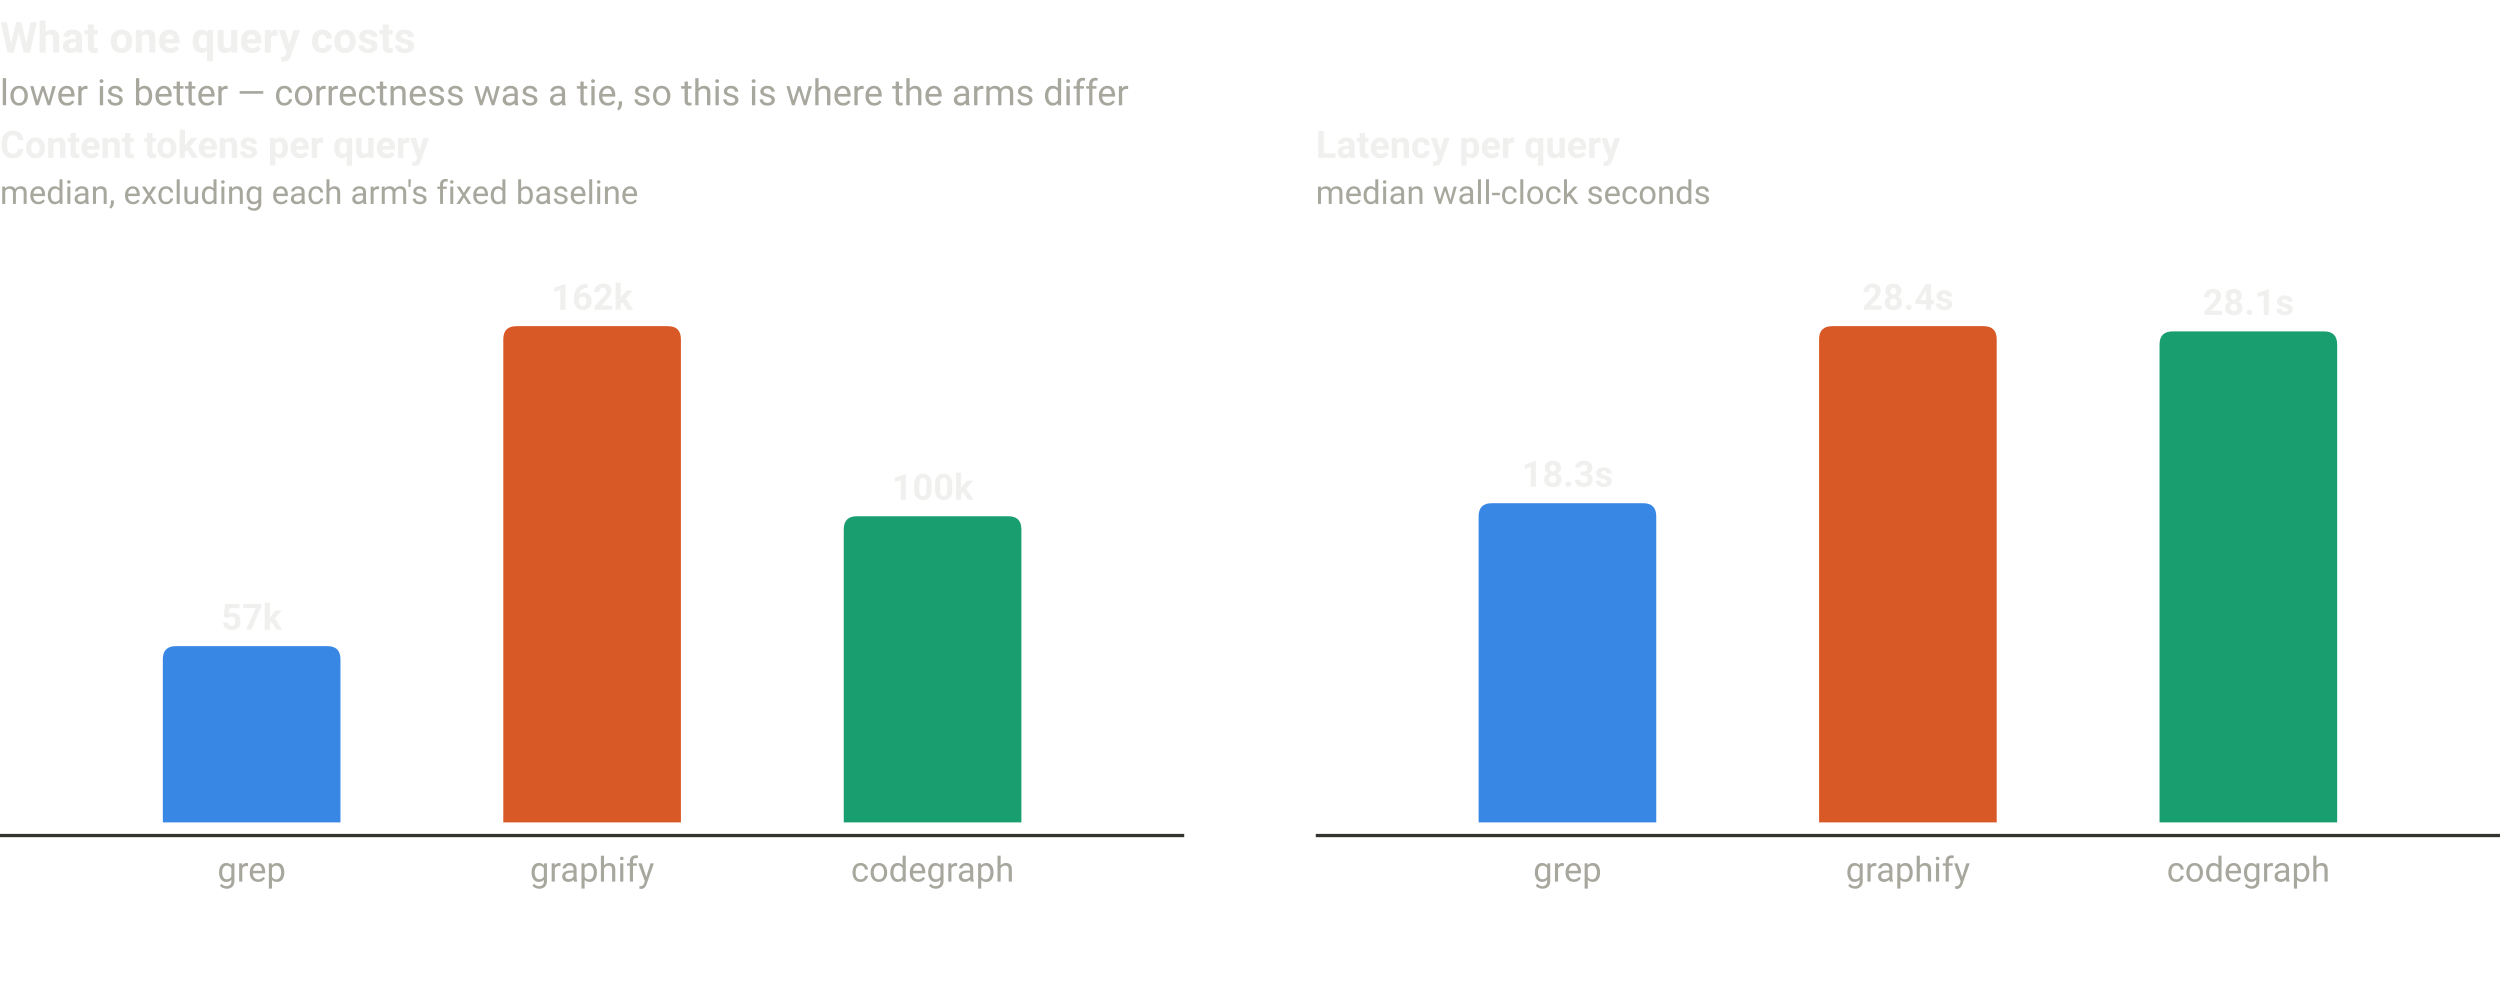
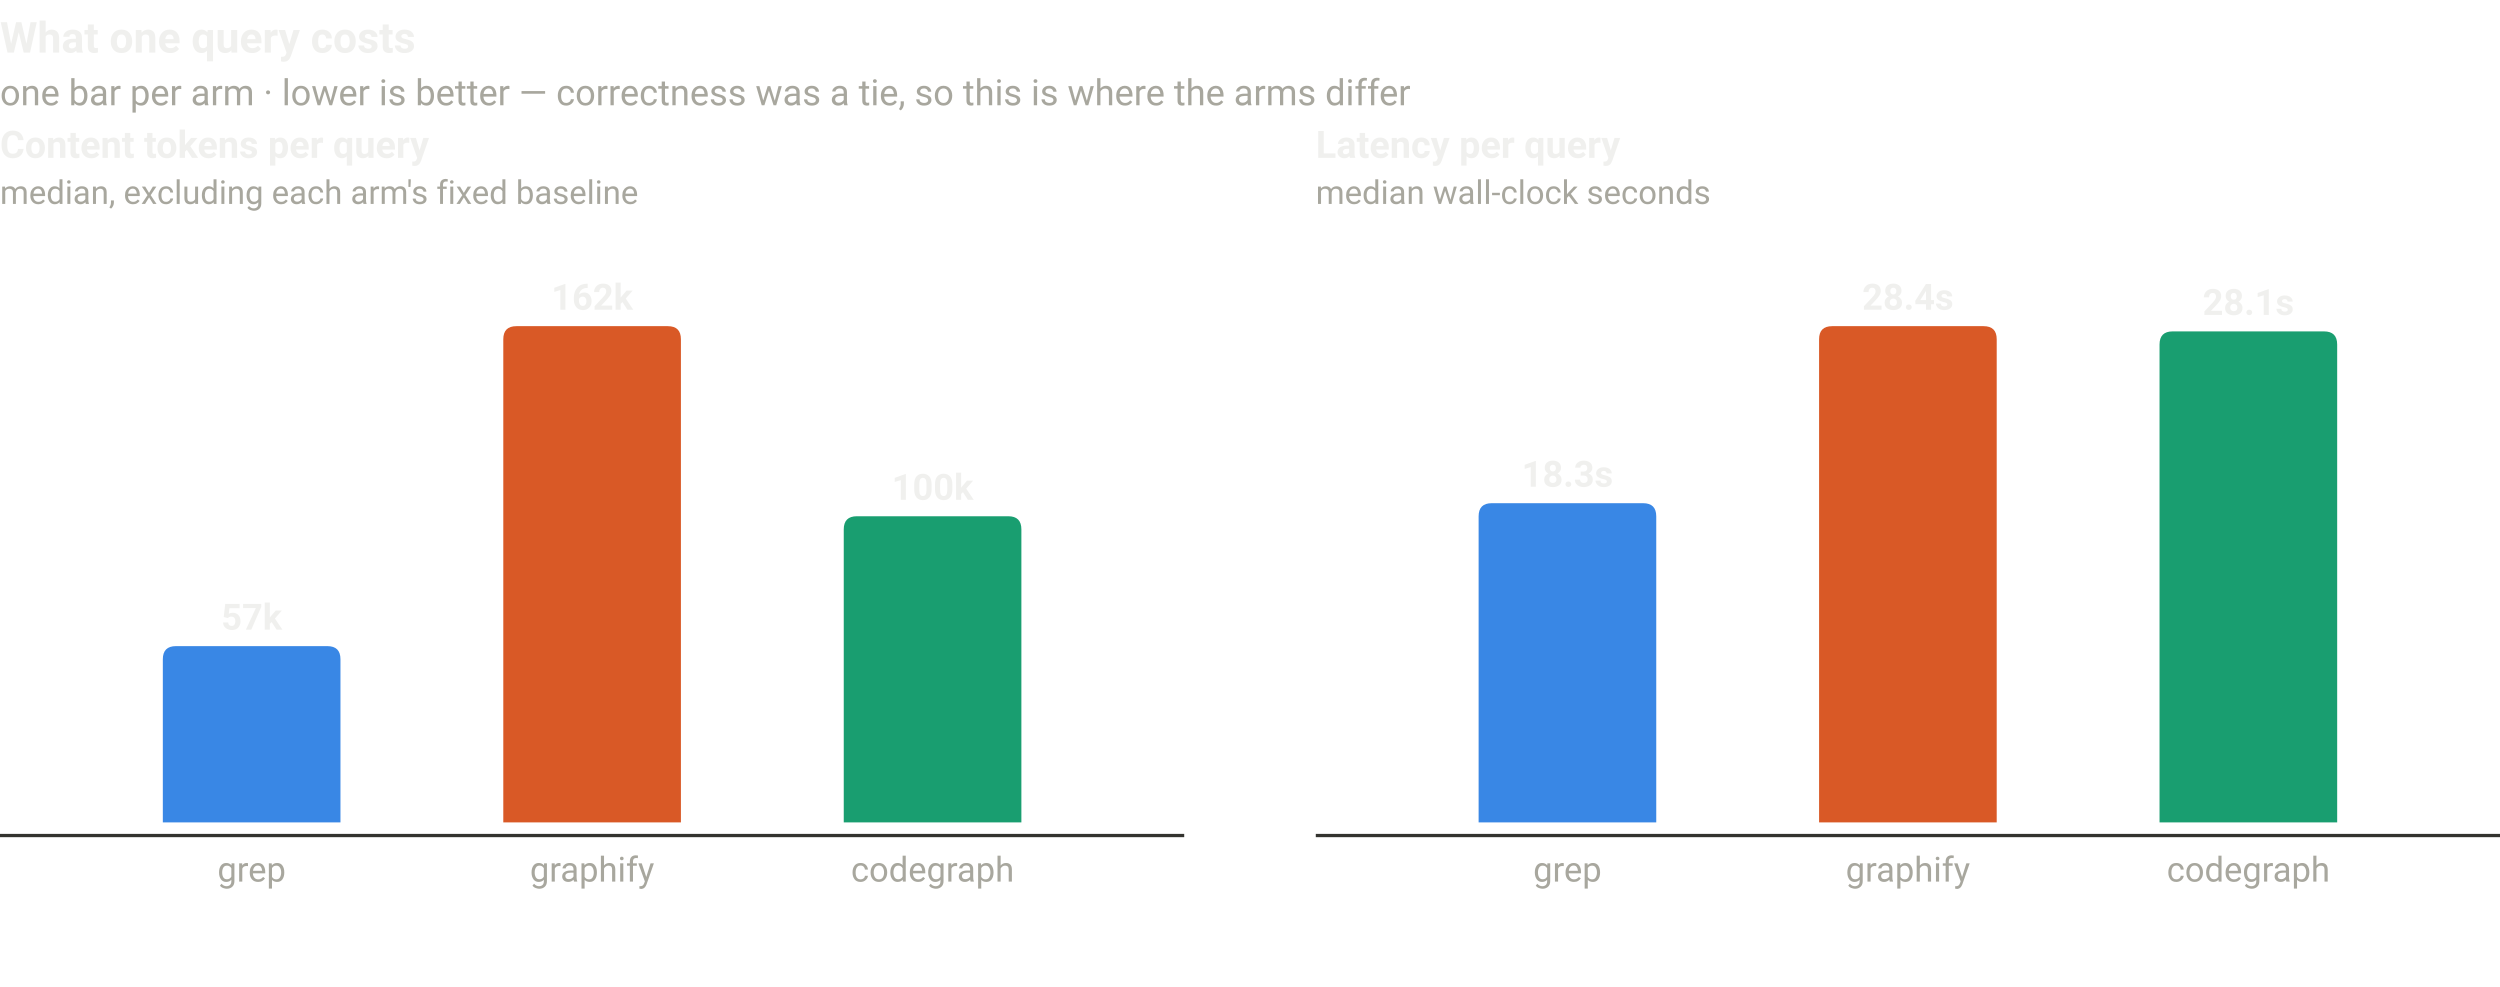
<svg xmlns="http://www.w3.org/2000/svg" width="760" height="300" viewBox="0 0 760 300" font-family="system-ui,-apple-system,Segoe UI,Roboto,sans-serif" role="img">
  <text x="0" y="16" font-size="13" font-weight="600" fill="#f0f0ee">What one query costs</text>
-   <text x="0" y="32" font-size="11" fill="#a8a79e">lower is better — correctness was a tie, so this is where the arms differ</text>
+   <text x="0" y="32" font-size="11" fill="#a8a79e">one bar per arm · lower is better — correctness was a tie, so this is where the arms differ</text>
  <text x="0" y="48" font-size="11.5" font-weight="600" fill="#f0f0ee">Content tokens per query</text>
  <text x="0" y="62" font-size="10" fill="#a8a79e">median, excluding each arm's fixed baseline</text>
  <path d="M49.5 250 L49.5 200.421 Q49.5 196.421 53.5 196.421 L99.5 196.421 Q103.5 196.421 103.5 200.421 L103.5 250 Z" fill="#3987e5" />
  <text x="76.5" y="191.421" font-size="11" font-weight="600" fill="#f0f0ee" text-anchor="middle">57k</text>
  <text x="76.5" y="268" font-size="10.5" fill="#a8a79e" text-anchor="middle">grep</text>
  <path d="M153 250 L153 103.153 Q153 99.153 157 99.153 L203 99.153 Q207 99.153 207 103.153 L207 250 Z" fill="#d95926" />
  <text x="180" y="94.153" font-size="11" font-weight="600" fill="#f0f0ee" text-anchor="middle">162k</text>
  <text x="180" y="268" font-size="10.5" fill="#a8a79e" text-anchor="middle">graphify</text>
  <path d="M256.5 250 L256.5 160.937 Q256.5 156.937 260.5 156.937 L306.5 156.937 Q310.5 156.937 310.5 160.937 L310.5 250 Z" fill="#199e70" />
  <text x="283.5" y="151.937" font-size="11" font-weight="600" fill="#f0f0ee" text-anchor="middle">100k</text>
  <text x="283.5" y="268" font-size="10.5" fill="#a8a79e" text-anchor="middle">codegraph</text>
  <line x1="0" y1="254" x2="360" y2="254" stroke="#33332f" stroke-width="1" />
  <text x="400" y="48" font-size="11.5" font-weight="600" fill="#f0f0ee">Latency per query</text>
  <text x="400" y="62" font-size="10" fill="#a8a79e">median wall-clock seconds</text>
  <path d="M449.5 250 L449.5 156.97 Q449.5 152.97 453.5 152.97 L499.5 152.97 Q503.5 152.97 503.5 156.97 L503.5 250 Z" fill="#3987e5" />
  <text x="476.5" y="147.97" font-size="11" font-weight="600" fill="#f0f0ee" text-anchor="middle">18.3s</text>
  <text x="476.5" y="268" font-size="10.5" fill="#a8a79e" text-anchor="middle">grep</text>
  <path d="M553 250 L553 103.153 Q553 99.153 557 99.153 L603 99.153 Q607 99.153 607 103.153 L607 250 Z" fill="#d95926" />
  <text x="580" y="94.153" font-size="11" font-weight="600" fill="#f0f0ee" text-anchor="middle">28.4s</text>
  <text x="580" y="268" font-size="10.5" fill="#a8a79e" text-anchor="middle">graphify</text>
  <path d="M656.5 250 L656.5 104.743 Q656.5 100.743 660.5 100.743 L706.5 100.743 Q710.5 100.743 710.5 104.743 L710.5 250 Z" fill="#199e70" />
  <text x="683.5" y="95.743" font-size="11" font-weight="600" fill="#f0f0ee" text-anchor="middle">28.1s</text>
  <text x="683.5" y="268" font-size="10.5" fill="#a8a79e" text-anchor="middle">codegraph</text>
  <line x1="400" y1="254" x2="760" y2="254" stroke="#33332f" stroke-width="1" />
</svg>
